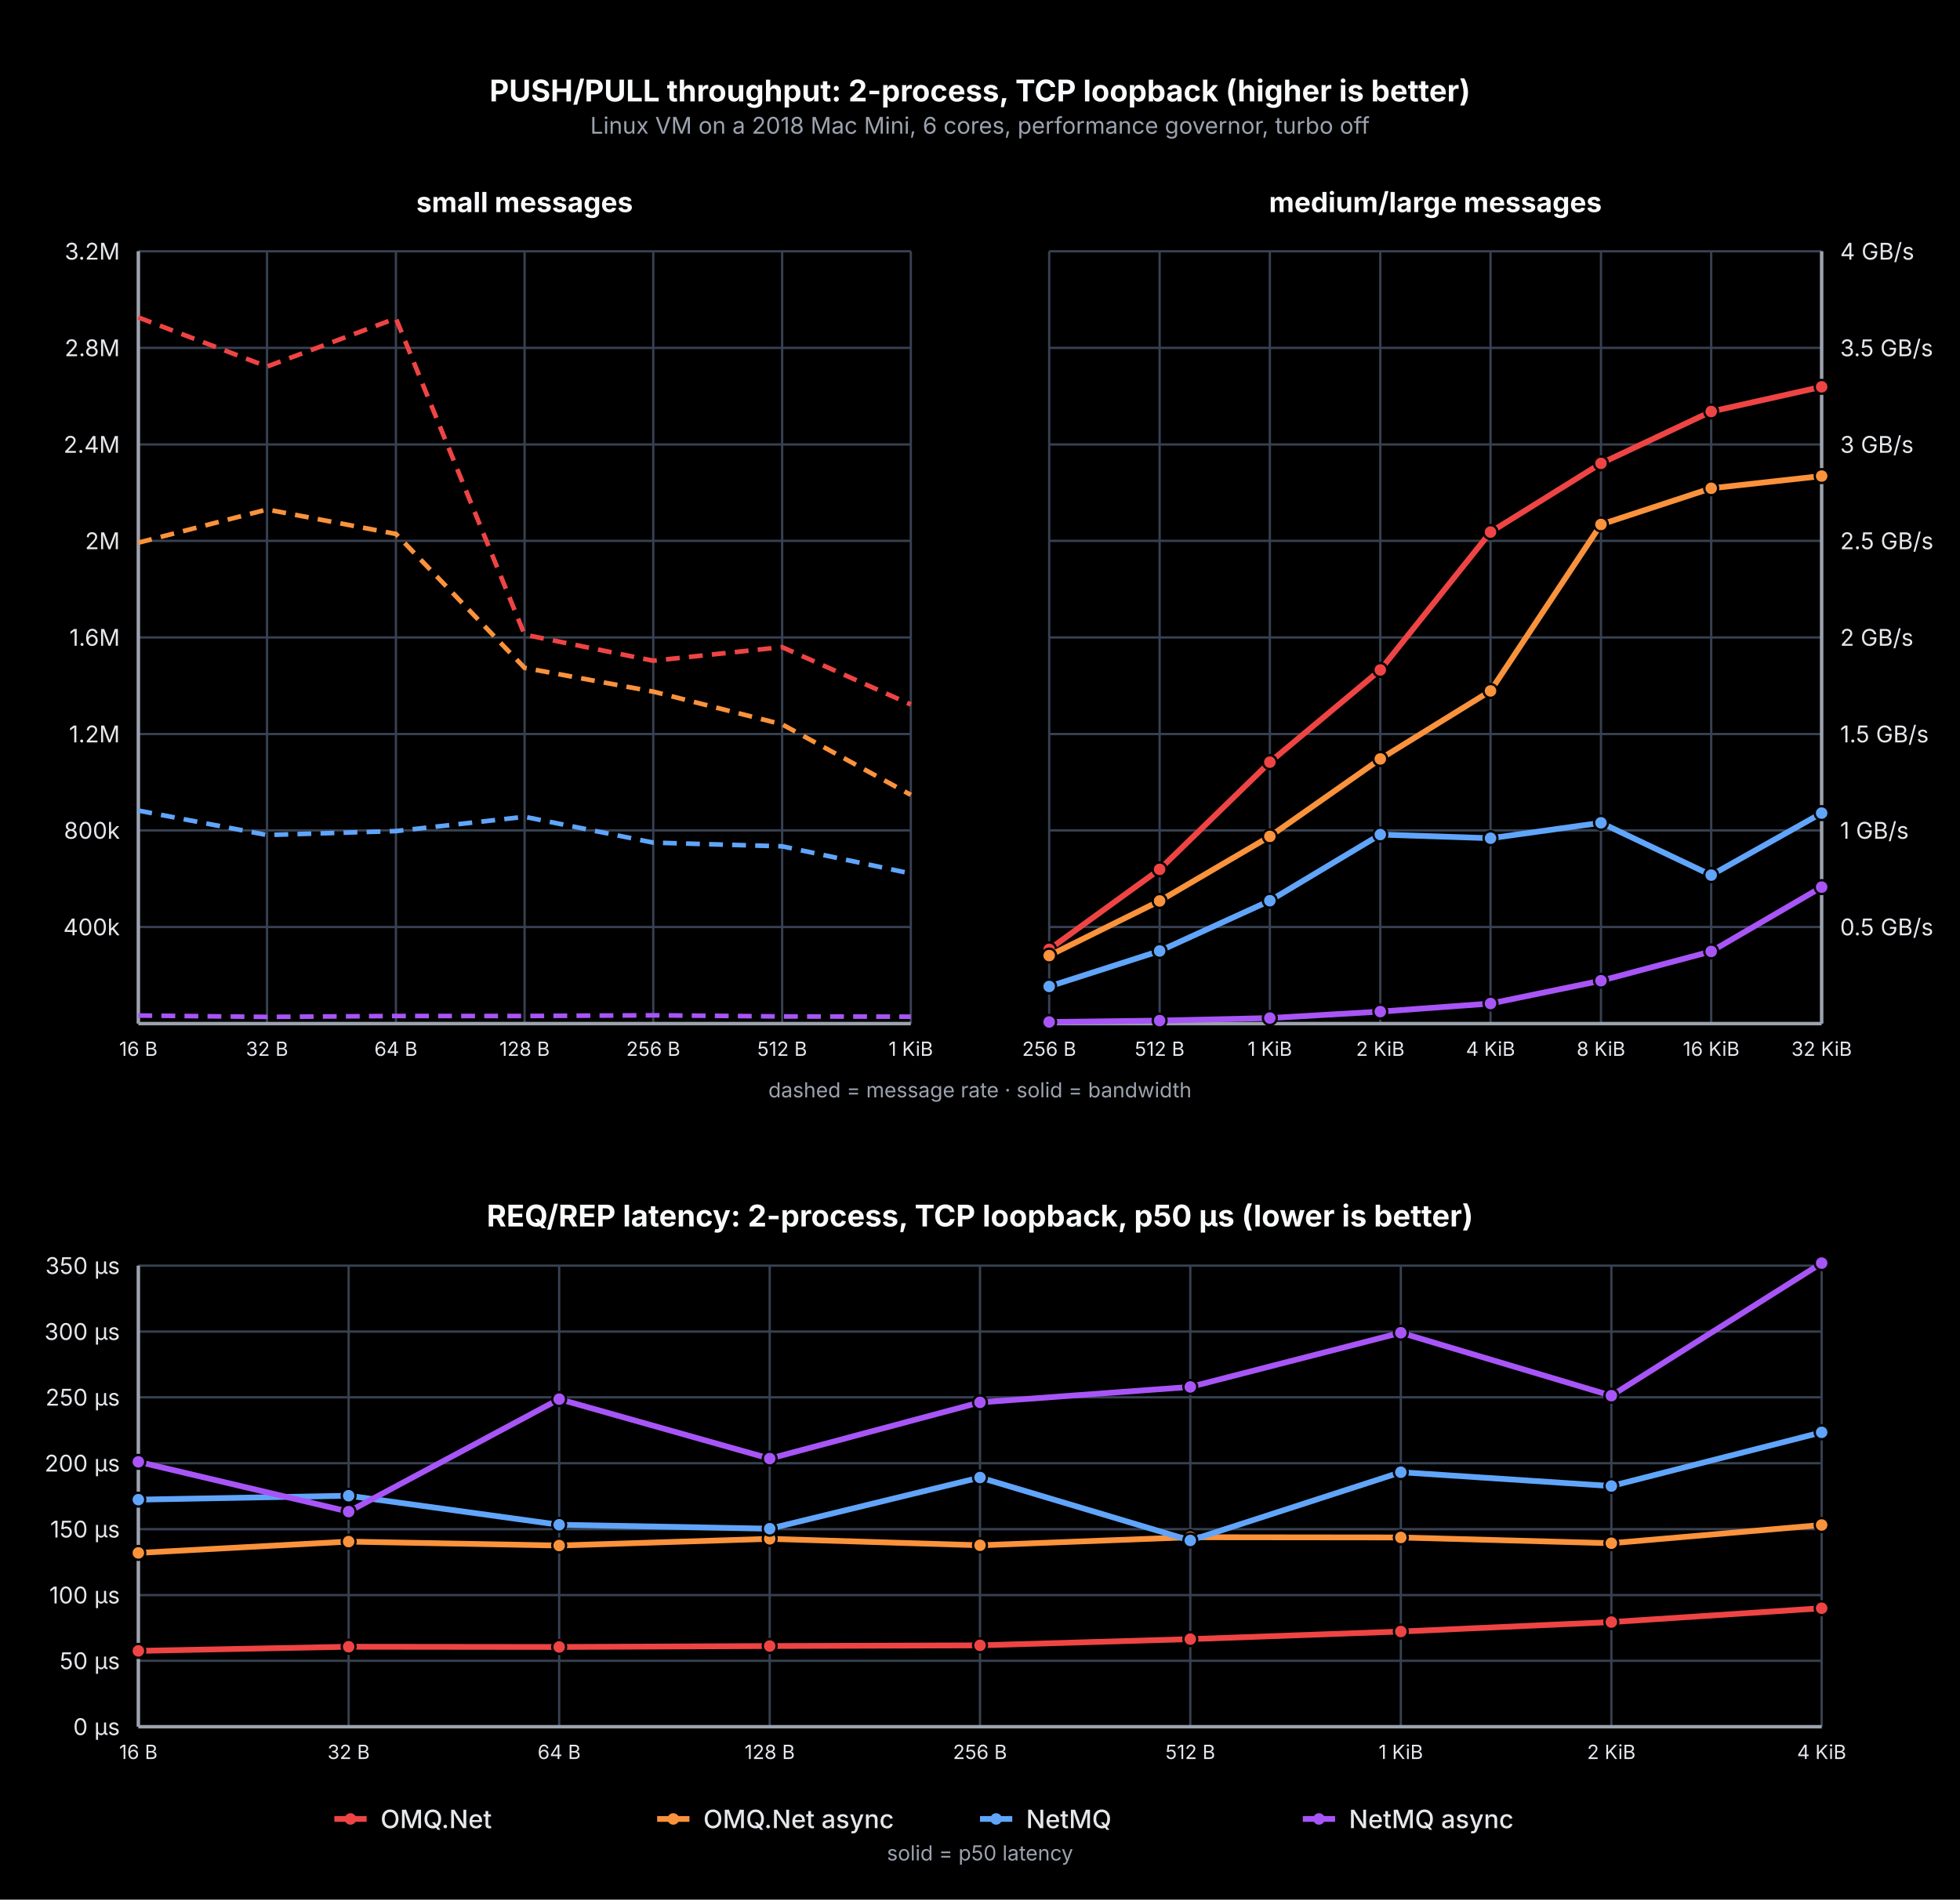
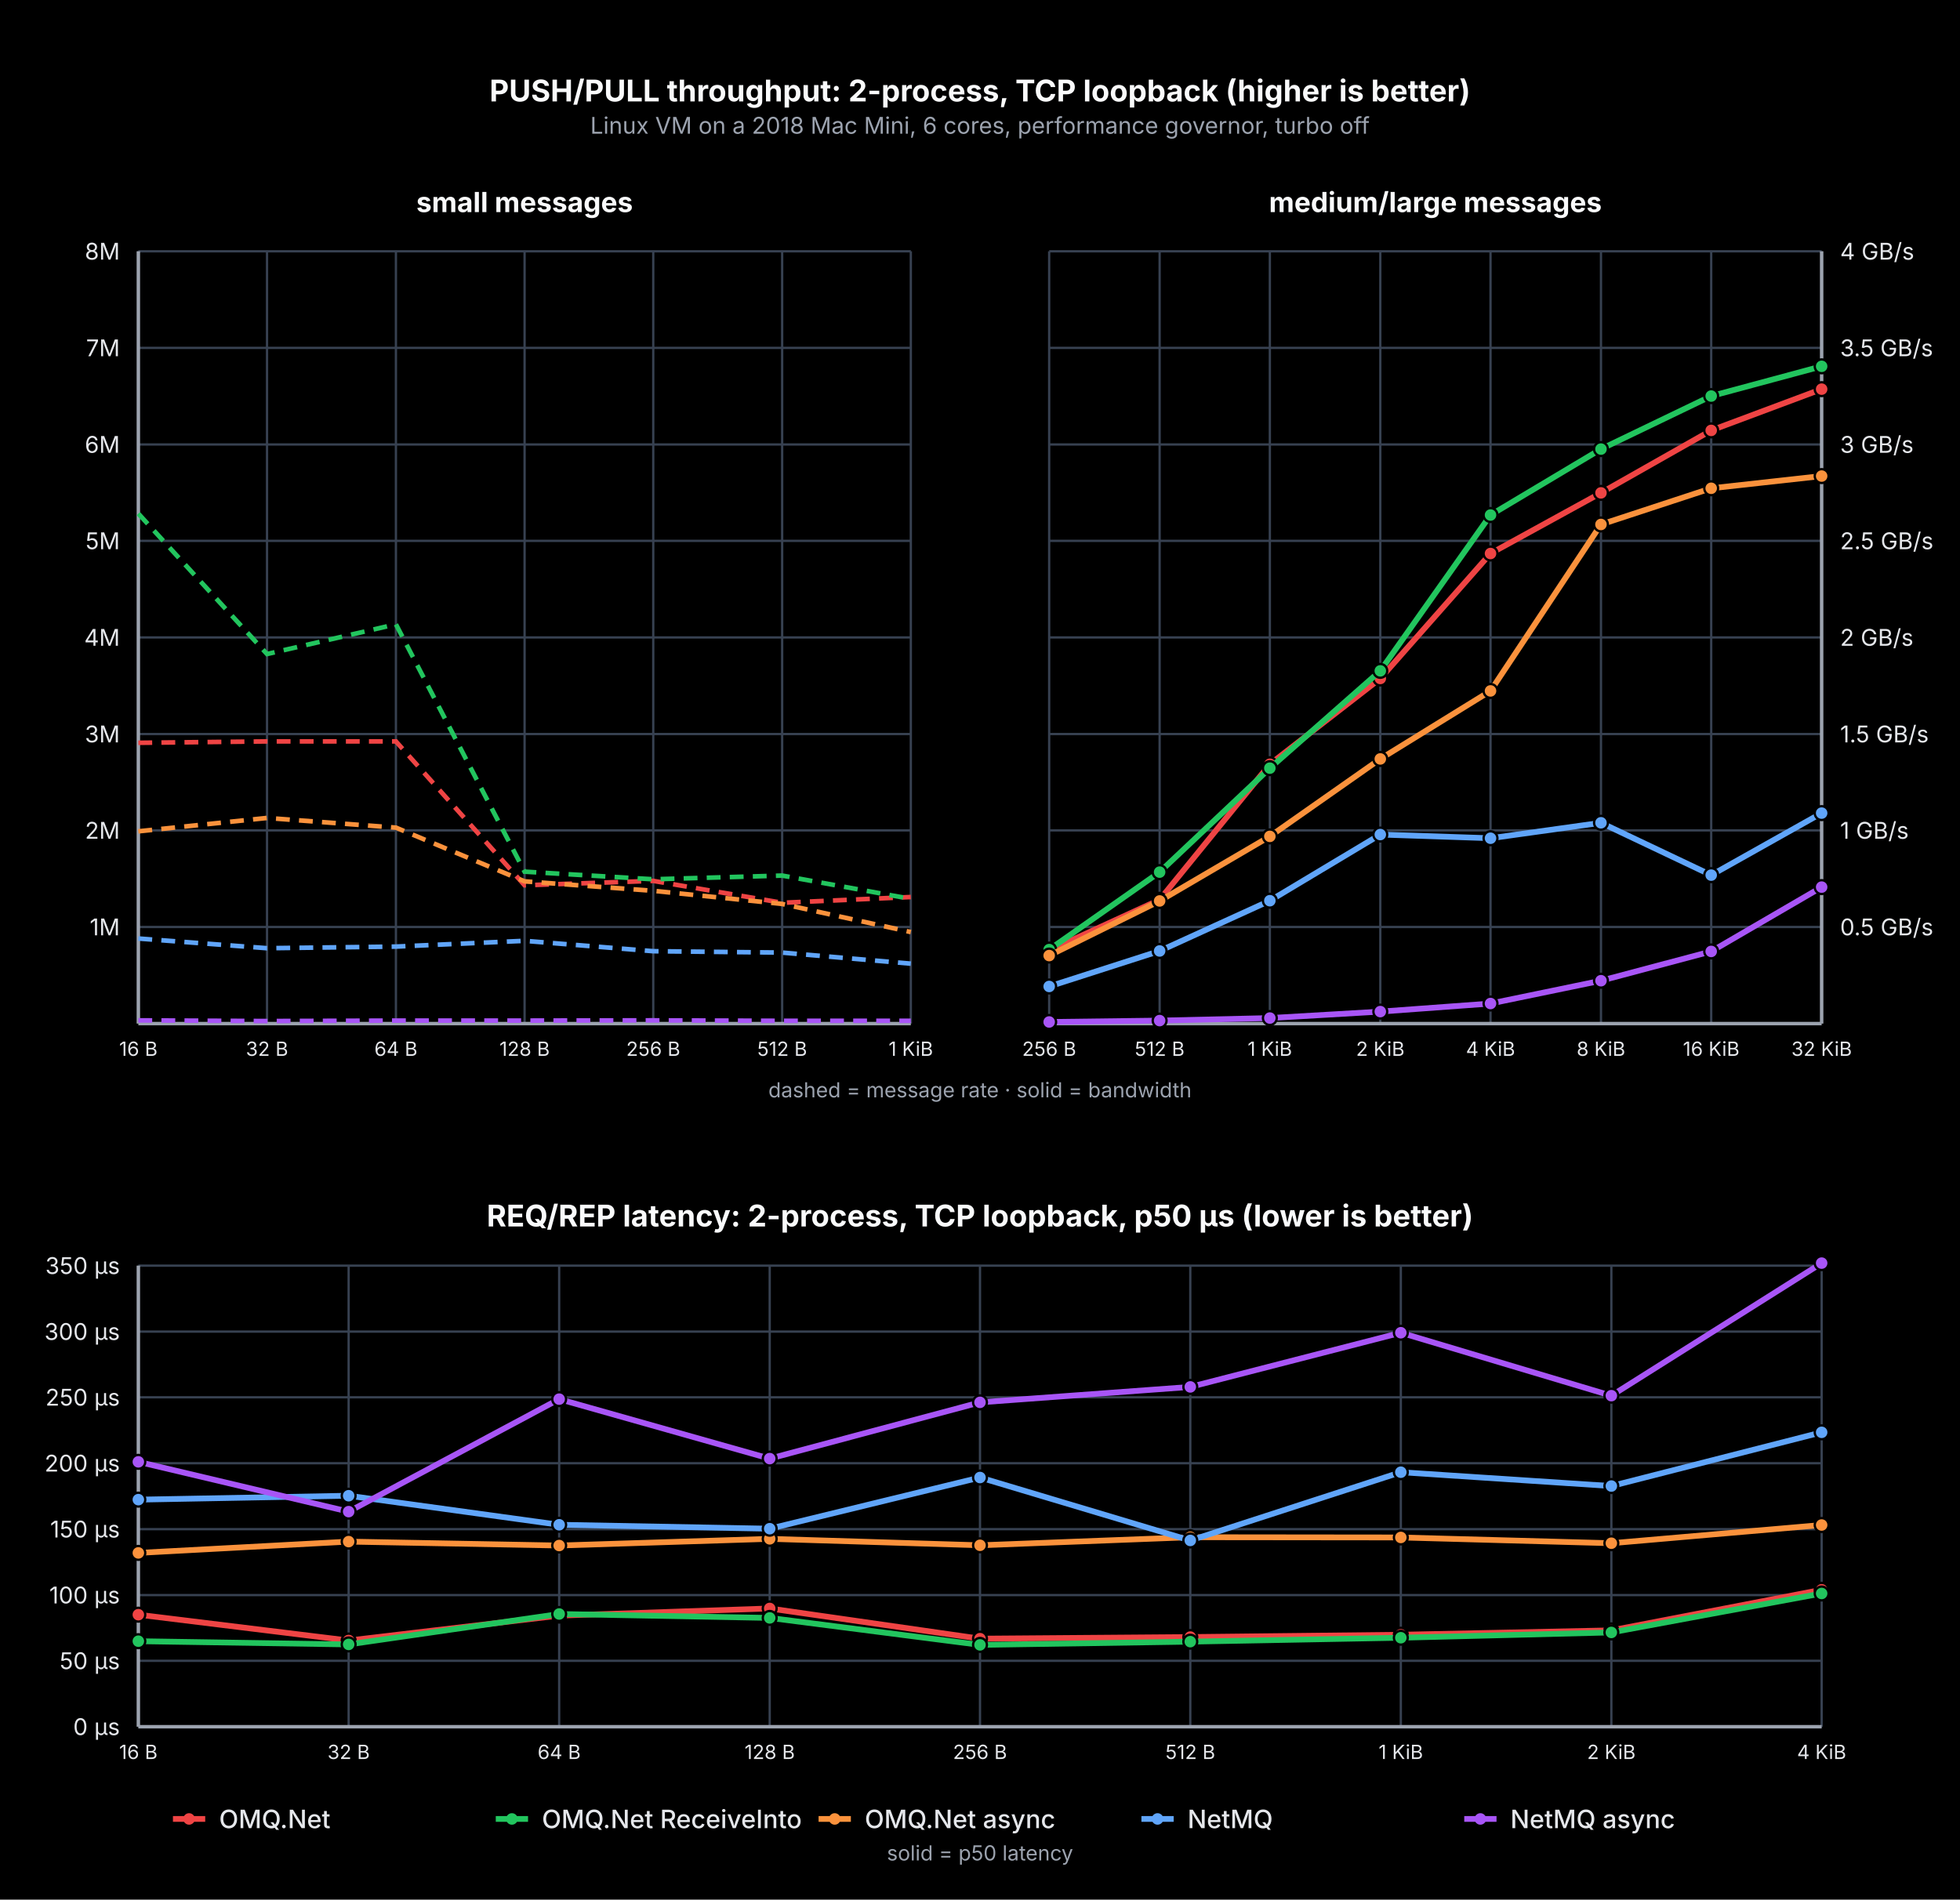
<svg xmlns="http://www.w3.org/2000/svg" viewBox="0 0 850 824" font-family="system-ui, -apple-system, sans-serif">
  <rect width="850" height="824" fill="#000000" />
  <text x="425.0" y="44" text-anchor="middle" fill="#f9fafb" font-size="13" font-weight="700">PUSH/PULL throughput: 2-process, TCP loopback (higher is better)</text>
  <text x="425.0" y="58" text-anchor="middle" fill="#9ca3af" font-size="10">Linux VM on a 2018 Mac Mini, 6 cores, performance governor, turbo off</text>
  <line x1="60" y1="402.1" x2="395" y2="402.1" stroke="#374151" stroke-width="1" />
-   <text x="52" y="402.1" text-anchor="end" dominant-baseline="middle" fill="#e5e7eb" font-size="10">400k</text>
+   <text x="52" y="402.1" text-anchor="end" dominant-baseline="middle" fill="#e5e7eb" font-size="10">1M</text>
  <line x1="60" y1="360.2" x2="395" y2="360.2" stroke="#374151" stroke-width="1" />
-   <text x="52" y="360.2" text-anchor="end" dominant-baseline="middle" fill="#e5e7eb" font-size="10">800k</text>
+   <text x="52" y="360.2" text-anchor="end" dominant-baseline="middle" fill="#e5e7eb" font-size="10">2M</text>
  <line x1="60" y1="318.4" x2="395" y2="318.4" stroke="#374151" stroke-width="1" />
-   <text x="52" y="318.4" text-anchor="end" dominant-baseline="middle" fill="#e5e7eb" font-size="10">1.2M</text>
+   <text x="52" y="318.4" text-anchor="end" dominant-baseline="middle" fill="#e5e7eb" font-size="10">3M</text>
  <line x1="60" y1="276.5" x2="395" y2="276.5" stroke="#374151" stroke-width="1" />
-   <text x="52" y="276.5" text-anchor="end" dominant-baseline="middle" fill="#e5e7eb" font-size="10">1.6M</text>
+   <text x="52" y="276.5" text-anchor="end" dominant-baseline="middle" fill="#e5e7eb" font-size="10">4M</text>
  <line x1="60" y1="234.6" x2="395" y2="234.6" stroke="#374151" stroke-width="1" />
-   <text x="52" y="234.6" text-anchor="end" dominant-baseline="middle" fill="#e5e7eb" font-size="10">2M</text>
+   <text x="52" y="234.6" text-anchor="end" dominant-baseline="middle" fill="#e5e7eb" font-size="10">5M</text>
  <line x1="60" y1="192.8" x2="395" y2="192.8" stroke="#374151" stroke-width="1" />
-   <text x="52" y="192.8" text-anchor="end" dominant-baseline="middle" fill="#e5e7eb" font-size="10">2.4M</text>
+   <text x="52" y="192.8" text-anchor="end" dominant-baseline="middle" fill="#e5e7eb" font-size="10">6M</text>
  <line x1="60" y1="150.9" x2="395" y2="150.9" stroke="#374151" stroke-width="1" />
-   <text x="52" y="150.9" text-anchor="end" dominant-baseline="middle" fill="#e5e7eb" font-size="10">2.8M</text>
+   <text x="52" y="150.9" text-anchor="end" dominant-baseline="middle" fill="#e5e7eb" font-size="10">7M</text>
  <line x1="60" y1="109.0" x2="395" y2="109.0" stroke="#374151" stroke-width="1" />
-   <text x="52" y="109.0" text-anchor="end" dominant-baseline="middle" fill="#e5e7eb" font-size="10">3.2M</text>
+   <text x="52" y="109.0" text-anchor="end" dominant-baseline="middle" fill="#e5e7eb" font-size="10">8M</text>
  <line x1="60.0" y1="109" x2="60.0" y2="444" stroke="#374151" stroke-width="1" />
  <line x1="115.8" y1="109" x2="115.8" y2="444" stroke="#374151" stroke-width="1" />
  <line x1="171.7" y1="109" x2="171.7" y2="444" stroke="#374151" stroke-width="1" />
  <line x1="227.5" y1="109" x2="227.5" y2="444" stroke="#374151" stroke-width="1" />
  <line x1="283.3" y1="109" x2="283.3" y2="444" stroke="#374151" stroke-width="1" />
  <line x1="339.2" y1="109" x2="339.2" y2="444" stroke="#374151" stroke-width="1" />
  <line x1="395.0" y1="109" x2="395.0" y2="444" stroke="#374151" stroke-width="1" />
  <line x1="60" y1="109" x2="60" y2="444" stroke="#9ca3af" stroke-width="1.5" />
  <line x1="60" y1="444" x2="395" y2="444" stroke="#9ca3af" stroke-width="1.5" />
  <line x1="455" y1="402.1" x2="790" y2="402.1" stroke="#374151" stroke-width="1" />
  <text x="798" y="402.1" text-anchor="start" dominant-baseline="middle" fill="#e5e7eb" font-size="10">0.5 GB/s</text>
  <line x1="455" y1="360.2" x2="790" y2="360.2" stroke="#374151" stroke-width="1" />
  <text x="798" y="360.2" text-anchor="start" dominant-baseline="middle" fill="#e5e7eb" font-size="10">1 GB/s</text>
  <line x1="455" y1="318.4" x2="790" y2="318.4" stroke="#374151" stroke-width="1" />
  <text x="798" y="318.4" text-anchor="start" dominant-baseline="middle" fill="#e5e7eb" font-size="10">1.5 GB/s</text>
  <line x1="455" y1="276.5" x2="790" y2="276.5" stroke="#374151" stroke-width="1" />
  <text x="798" y="276.5" text-anchor="start" dominant-baseline="middle" fill="#e5e7eb" font-size="10">2 GB/s</text>
  <line x1="455" y1="234.6" x2="790" y2="234.6" stroke="#374151" stroke-width="1" />
  <text x="798" y="234.6" text-anchor="start" dominant-baseline="middle" fill="#e5e7eb" font-size="10">2.5 GB/s</text>
  <line x1="455" y1="192.8" x2="790" y2="192.8" stroke="#374151" stroke-width="1" />
  <text x="798" y="192.8" text-anchor="start" dominant-baseline="middle" fill="#e5e7eb" font-size="10">3 GB/s</text>
  <line x1="455" y1="150.9" x2="790" y2="150.9" stroke="#374151" stroke-width="1" />
  <text x="798" y="150.9" text-anchor="start" dominant-baseline="middle" fill="#e5e7eb" font-size="10">3.5 GB/s</text>
  <line x1="455" y1="109.0" x2="790" y2="109.0" stroke="#374151" stroke-width="1" />
  <text x="798" y="109.0" text-anchor="start" dominant-baseline="middle" fill="#e5e7eb" font-size="10">4 GB/s</text>
  <line x1="455.0" y1="109" x2="455.0" y2="444" stroke="#374151" stroke-width="1" />
  <line x1="502.9" y1="109" x2="502.9" y2="444" stroke="#374151" stroke-width="1" />
  <line x1="550.7" y1="109" x2="550.7" y2="444" stroke="#374151" stroke-width="1" />
  <line x1="598.6" y1="109" x2="598.6" y2="444" stroke="#374151" stroke-width="1" />
  <line x1="646.4" y1="109" x2="646.4" y2="444" stroke="#374151" stroke-width="1" />
  <line x1="694.3" y1="109" x2="694.3" y2="444" stroke="#374151" stroke-width="1" />
  <line x1="742.1" y1="109" x2="742.1" y2="444" stroke="#374151" stroke-width="1" />
  <line x1="790.0" y1="109" x2="790.0" y2="444" stroke="#374151" stroke-width="1" />
  <line x1="790" y1="109" x2="790" y2="444" stroke="#9ca3af" stroke-width="1.5" />
  <line x1="455" y1="444" x2="790" y2="444" stroke="#9ca3af" stroke-width="1.5" />
  <text x="227.5" y="92" text-anchor="middle" fill="#f9fafb" font-size="12" font-weight="700">small messages</text>
  <text x="622.5" y="92" text-anchor="middle" fill="#f9fafb" font-size="12" font-weight="700">medium/large messages</text>
-   <polyline points="60.0,137.7 115.8,159.0 171.7,138.1 227.5,275.3 283.3,286.6 339.2,280.7 395.0,305.6" fill="none" stroke="#ef4444" stroke-width="2" stroke-dasharray="6,4" />
-   <polyline points="60.0,235.4 115.8,221.0 171.7,231.6 227.5,289.7 283.3,300.0 339.2,314.2 395.0,344.8" fill="none" stroke="#fb923c" stroke-width="2" stroke-dasharray="6,4" />
-   <polyline points="60.0,351.6 115.8,362.2 171.7,360.5 227.5,354.3 283.3,365.5 339.2,367.1 395.0,378.9" fill="none" stroke="#60a5fa" stroke-width="2" stroke-dasharray="6,4" />
-   <polyline points="60.0,440.5 115.8,441.1 171.7,440.7 227.5,440.7 283.3,440.4 339.2,440.9 395.0,441.0" fill="none" stroke="#a855f7" stroke-width="2" stroke-dasharray="6,4" />
-   <polyline points="455.0,411.8 502.9,377.1 550.7,330.6 598.6,290.6 646.4,230.8 694.3,201.0 742.1,178.5 790.0,167.8" fill="none" stroke="#ef4444" stroke-width="2.5" stroke-linecap="round" stroke-linejoin="round" />
-   <circle cx="455.0" cy="411.8" r="3" fill="#ef4444" stroke="#000000" stroke-width="1" />
-   <circle cx="502.9" cy="377.1" r="3" fill="#ef4444" stroke="#000000" stroke-width="1" />
-   <circle cx="550.7" cy="330.6" r="3" fill="#ef4444" stroke="#000000" stroke-width="1" />
-   <circle cx="598.6" cy="290.6" r="3" fill="#ef4444" stroke="#000000" stroke-width="1" />
-   <circle cx="646.4" cy="230.8" r="3" fill="#ef4444" stroke="#000000" stroke-width="1" />
-   <circle cx="694.3" cy="201.0" r="3" fill="#ef4444" stroke="#000000" stroke-width="1" />
-   <circle cx="742.1" cy="178.5" r="3" fill="#ef4444" stroke="#000000" stroke-width="1" />
-   <circle cx="790.0" cy="167.8" r="3" fill="#ef4444" stroke="#000000" stroke-width="1" />
+   <polyline points="60.0,322.2 115.8,321.6 171.7,321.6 227.5,384.0 283.3,382.1 339.2,391.6 395.0,389.1" fill="none" stroke="#ef4444" stroke-width="2" stroke-dasharray="6,4" />
+   <polyline points="60.0,222.8 115.8,283.7 171.7,270.8 227.5,378.1 283.3,381.4 339.2,379.8 395.0,389.9" fill="none" stroke="#22c55e" stroke-width="2" stroke-dasharray="6,4" />
+   <polyline points="60.0,360.6 115.8,354.8 171.7,359.0 227.5,382.3 283.3,386.4 339.2,392.1 395.0,404.3" fill="none" stroke="#fb923c" stroke-width="2" stroke-dasharray="6,4" />
+   <polyline points="60.0,407.1 115.8,411.3 171.7,410.6 227.5,408.1 283.3,412.6 339.2,413.2 395.0,418.0" fill="none" stroke="#60a5fa" stroke-width="2" stroke-dasharray="6,4" />
+   <polyline points="60.0,442.6 115.8,442.9 171.7,442.7 227.5,442.7 283.3,442.6 339.2,442.8 395.0,442.8" fill="none" stroke="#a855f7" stroke-width="2" stroke-dasharray="6,4" />
+   <polyline points="455.0,412.3 502.9,390.3 550.7,331.5 598.6,294.3 646.4,240.1 694.3,213.8 742.1,186.7 790.0,168.8" fill="none" stroke="#ef4444" stroke-width="2.5" stroke-linecap="round" stroke-linejoin="round" />
+   <circle cx="455.0" cy="412.3" r="3" fill="#ef4444" stroke="#000000" stroke-width="1" />
+   <circle cx="502.9" cy="390.3" r="3" fill="#ef4444" stroke="#000000" stroke-width="1" />
+   <circle cx="550.7" cy="331.5" r="3" fill="#ef4444" stroke="#000000" stroke-width="1" />
+   <circle cx="598.6" cy="294.3" r="3" fill="#ef4444" stroke="#000000" stroke-width="1" />
+   <circle cx="646.4" cy="240.1" r="3" fill="#ef4444" stroke="#000000" stroke-width="1" />
+   <circle cx="694.3" cy="213.8" r="3" fill="#ef4444" stroke="#000000" stroke-width="1" />
+   <circle cx="742.1" cy="186.7" r="3" fill="#ef4444" stroke="#000000" stroke-width="1" />
+   <circle cx="790.0" cy="168.8" r="3" fill="#ef4444" stroke="#000000" stroke-width="1" />
+   <polyline points="455.0,411.9 502.9,378.3 550.7,333.2 598.6,291.0 646.4,223.4 694.3,194.8 742.1,171.8 790.0,158.9" fill="none" stroke="#22c55e" stroke-width="2.5" stroke-linecap="round" stroke-linejoin="round" />
+   <circle cx="455.0" cy="411.9" r="3" fill="#22c55e" stroke="#000000" stroke-width="1" />
+   <circle cx="502.9" cy="378.3" r="3" fill="#22c55e" stroke="#000000" stroke-width="1" />
+   <circle cx="550.7" cy="333.2" r="3" fill="#22c55e" stroke="#000000" stroke-width="1" />
+   <circle cx="598.6" cy="291.0" r="3" fill="#22c55e" stroke="#000000" stroke-width="1" />
+   <circle cx="646.4" cy="223.4" r="3" fill="#22c55e" stroke="#000000" stroke-width="1" />
+   <circle cx="694.3" cy="194.8" r="3" fill="#22c55e" stroke="#000000" stroke-width="1" />
+   <circle cx="742.1" cy="171.8" r="3" fill="#22c55e" stroke="#000000" stroke-width="1" />
+   <circle cx="790.0" cy="158.9" r="3" fill="#22c55e" stroke="#000000" stroke-width="1" />
  <polyline points="455.0,414.5 502.9,390.8 550.7,362.8 598.6,329.2 646.4,299.7 694.3,227.5 742.1,211.8 790.0,206.5" fill="none" stroke="#fb923c" stroke-width="2.5" stroke-linecap="round" stroke-linejoin="round" />
  <circle cx="455.0" cy="414.5" r="3" fill="#fb923c" stroke="#000000" stroke-width="1" />
  <circle cx="502.9" cy="390.8" r="3" fill="#fb923c" stroke="#000000" stroke-width="1" />
  <circle cx="550.7" cy="362.8" r="3" fill="#fb923c" stroke="#000000" stroke-width="1" />
  <circle cx="598.6" cy="329.2" r="3" fill="#fb923c" stroke="#000000" stroke-width="1" />
  <circle cx="646.4" cy="299.7" r="3" fill="#fb923c" stroke="#000000" stroke-width="1" />
  <circle cx="694.3" cy="227.5" r="3" fill="#fb923c" stroke="#000000" stroke-width="1" />
  <circle cx="742.1" cy="211.8" r="3" fill="#fb923c" stroke="#000000" stroke-width="1" />
  <circle cx="790.0" cy="206.5" r="3" fill="#fb923c" stroke="#000000" stroke-width="1" />
  <polyline points="455.0,427.9 502.9,412.5 550.7,390.7 598.6,362.0 646.4,363.6 694.3,356.9 742.1,379.6 790.0,352.7" fill="none" stroke="#60a5fa" stroke-width="2.5" stroke-linecap="round" stroke-linejoin="round" />
  <circle cx="455.0" cy="427.9" r="3" fill="#60a5fa" stroke="#000000" stroke-width="1" />
  <circle cx="502.9" cy="412.5" r="3" fill="#60a5fa" stroke="#000000" stroke-width="1" />
  <circle cx="550.7" cy="390.7" r="3" fill="#60a5fa" stroke="#000000" stroke-width="1" />
  <circle cx="598.6" cy="362.0" r="3" fill="#60a5fa" stroke="#000000" stroke-width="1" />
  <circle cx="646.4" cy="363.6" r="3" fill="#60a5fa" stroke="#000000" stroke-width="1" />
  <circle cx="694.3" cy="356.9" r="3" fill="#60a5fa" stroke="#000000" stroke-width="1" />
  <circle cx="742.1" cy="379.6" r="3" fill="#60a5fa" stroke="#000000" stroke-width="1" />
  <circle cx="790.0" cy="352.7" r="3" fill="#60a5fa" stroke="#000000" stroke-width="1" />
  <polyline points="455.0,443.3 502.9,442.7 550.7,441.6 598.6,438.8 646.4,435.3 694.3,425.4 742.1,412.7 790.0,384.8" fill="none" stroke="#a855f7" stroke-width="2.5" stroke-linecap="round" stroke-linejoin="round" />
  <circle cx="455.0" cy="443.3" r="3" fill="#a855f7" stroke="#000000" stroke-width="1" />
  <circle cx="502.9" cy="442.7" r="3" fill="#a855f7" stroke="#000000" stroke-width="1" />
  <circle cx="550.7" cy="441.6" r="3" fill="#a855f7" stroke="#000000" stroke-width="1" />
  <circle cx="598.6" cy="438.8" r="3" fill="#a855f7" stroke="#000000" stroke-width="1" />
  <circle cx="646.4" cy="435.3" r="3" fill="#a855f7" stroke="#000000" stroke-width="1" />
  <circle cx="694.3" cy="425.4" r="3" fill="#a855f7" stroke="#000000" stroke-width="1" />
  <circle cx="742.1" cy="412.7" r="3" fill="#a855f7" stroke="#000000" stroke-width="1" />
  <circle cx="790.0" cy="384.8" r="3" fill="#a855f7" stroke="#000000" stroke-width="1" />
  <text x="60.0" y="458" text-anchor="middle" fill="#e5e7eb" font-size="8.5">16 B</text>
  <text x="115.8" y="458" text-anchor="middle" fill="#e5e7eb" font-size="8.5">32 B</text>
  <text x="171.7" y="458" text-anchor="middle" fill="#e5e7eb" font-size="8.5">64 B</text>
  <text x="227.5" y="458" text-anchor="middle" fill="#e5e7eb" font-size="8.5">128 B</text>
  <text x="283.3" y="458" text-anchor="middle" fill="#e5e7eb" font-size="8.5">256 B</text>
  <text x="339.2" y="458" text-anchor="middle" fill="#e5e7eb" font-size="8.5">512 B</text>
  <text x="395.0" y="458" text-anchor="middle" fill="#e5e7eb" font-size="8.5">1 KiB</text>
  <text x="455.0" y="458" text-anchor="middle" fill="#e5e7eb" font-size="8.5">256 B</text>
  <text x="502.9" y="458" text-anchor="middle" fill="#e5e7eb" font-size="8.5">512 B</text>
  <text x="550.7" y="458" text-anchor="middle" fill="#e5e7eb" font-size="8.5">1 KiB</text>
  <text x="598.6" y="458" text-anchor="middle" fill="#e5e7eb" font-size="8.5">2 KiB</text>
  <text x="646.4" y="458" text-anchor="middle" fill="#e5e7eb" font-size="8.5">4 KiB</text>
  <text x="694.3" y="458" text-anchor="middle" fill="#e5e7eb" font-size="8.5">8 KiB</text>
  <text x="742.1" y="458" text-anchor="middle" fill="#e5e7eb" font-size="8.5">16 KiB</text>
  <text x="790.0" y="458" text-anchor="middle" fill="#e5e7eb" font-size="8.5">32 KiB</text>
  <text x="425.0" y="476" text-anchor="middle" fill="#9ca3af" font-size="9">dashed = message rate · solid = bandwidth</text>
  <text x="425.0" y="532" text-anchor="middle" fill="#f9fafb" font-size="13" font-weight="700">REQ/REP latency: 2-process, TCP loopback, p50 μs (lower is better)</text>
  <line x1="60" y1="749.0" x2="790" y2="749.0" stroke="#374151" stroke-width="1" />
  <text x="52" y="749.0" text-anchor="end" dominant-baseline="middle" fill="#e5e7eb" font-size="10">0 μs</text>
  <line x1="60" y1="720.4" x2="790" y2="720.4" stroke="#374151" stroke-width="1" />
  <text x="52" y="720.4" text-anchor="end" dominant-baseline="middle" fill="#e5e7eb" font-size="10">50 μs</text>
  <line x1="60" y1="691.9" x2="790" y2="691.9" stroke="#374151" stroke-width="1" />
  <text x="52" y="691.9" text-anchor="end" dominant-baseline="middle" fill="#e5e7eb" font-size="10">100 μs</text>
  <line x1="60" y1="663.3" x2="790" y2="663.3" stroke="#374151" stroke-width="1" />
  <text x="52" y="663.3" text-anchor="end" dominant-baseline="middle" fill="#e5e7eb" font-size="10">150 μs</text>
  <line x1="60" y1="634.7" x2="790" y2="634.7" stroke="#374151" stroke-width="1" />
  <text x="52" y="634.7" text-anchor="end" dominant-baseline="middle" fill="#e5e7eb" font-size="10">200 μs</text>
  <line x1="60" y1="606.1" x2="790" y2="606.1" stroke="#374151" stroke-width="1" />
  <text x="52" y="606.1" text-anchor="end" dominant-baseline="middle" fill="#e5e7eb" font-size="10">250 μs</text>
  <line x1="60" y1="577.6" x2="790" y2="577.6" stroke="#374151" stroke-width="1" />
  <text x="52" y="577.6" text-anchor="end" dominant-baseline="middle" fill="#e5e7eb" font-size="10">300 μs</text>
  <line x1="60" y1="549.0" x2="790" y2="549.0" stroke="#374151" stroke-width="1" />
  <text x="52" y="549.0" text-anchor="end" dominant-baseline="middle" fill="#e5e7eb" font-size="10">350 μs</text>
  <line x1="60.0" y1="549" x2="60.0" y2="749" stroke="#374151" stroke-width="1" />
  <line x1="151.2" y1="549" x2="151.2" y2="749" stroke="#374151" stroke-width="1" />
  <line x1="242.5" y1="549" x2="242.5" y2="749" stroke="#374151" stroke-width="1" />
  <line x1="333.8" y1="549" x2="333.8" y2="749" stroke="#374151" stroke-width="1" />
  <line x1="425.0" y1="549" x2="425.0" y2="749" stroke="#374151" stroke-width="1" />
  <line x1="516.2" y1="549" x2="516.2" y2="749" stroke="#374151" stroke-width="1" />
  <line x1="607.5" y1="549" x2="607.5" y2="749" stroke="#374151" stroke-width="1" />
  <line x1="698.8" y1="549" x2="698.8" y2="749" stroke="#374151" stroke-width="1" />
  <line x1="790.0" y1="549" x2="790.0" y2="749" stroke="#374151" stroke-width="1" />
  <line x1="60" y1="549" x2="60" y2="749" stroke="#9ca3af" stroke-width="1.5" />
  <line x1="60" y1="749" x2="790" y2="749" stroke="#9ca3af" stroke-width="1.5" />
-   <polyline points="60.0,716.1 151.2,714.3 242.5,714.4 333.8,714.0 425.0,713.7 516.2,711.0 607.5,707.7 698.8,703.6 790.0,697.6" fill="none" stroke="#ef4444" stroke-width="2.5" stroke-linecap="round" stroke-linejoin="round" />
-   <circle cx="60.0" cy="716.1" r="3" fill="#ef4444" stroke="#000000" stroke-width="1" />
-   <circle cx="151.2" cy="714.3" r="3" fill="#ef4444" stroke="#000000" stroke-width="1" />
-   <circle cx="242.5" cy="714.4" r="3" fill="#ef4444" stroke="#000000" stroke-width="1" />
-   <circle cx="333.8" cy="714.0" r="3" fill="#ef4444" stroke="#000000" stroke-width="1" />
-   <circle cx="425.0" cy="713.7" r="3" fill="#ef4444" stroke="#000000" stroke-width="1" />
-   <circle cx="516.2" cy="711.0" r="3" fill="#ef4444" stroke="#000000" stroke-width="1" />
-   <circle cx="607.5" cy="707.7" r="3" fill="#ef4444" stroke="#000000" stroke-width="1" />
-   <circle cx="698.8" cy="703.6" r="3" fill="#ef4444" stroke="#000000" stroke-width="1" />
-   <circle cx="790.0" cy="697.6" r="3" fill="#ef4444" stroke="#000000" stroke-width="1" />
+   <polyline points="60.0,700.4 151.2,711.6 242.5,700.8 333.8,697.7 425.0,710.8 516.2,710.1 607.5,709.1 698.8,707.2 790.0,689.6" fill="none" stroke="#ef4444" stroke-width="2.5" stroke-linecap="round" stroke-linejoin="round" />
+   <circle cx="60.0" cy="700.4" r="3" fill="#ef4444" stroke="#000000" stroke-width="1" />
+   <circle cx="151.2" cy="711.6" r="3" fill="#ef4444" stroke="#000000" stroke-width="1" />
+   <circle cx="242.5" cy="700.8" r="3" fill="#ef4444" stroke="#000000" stroke-width="1" />
+   <circle cx="333.8" cy="697.7" r="3" fill="#ef4444" stroke="#000000" stroke-width="1" />
+   <circle cx="425.0" cy="710.8" r="3" fill="#ef4444" stroke="#000000" stroke-width="1" />
+   <circle cx="516.2" cy="710.1" r="3" fill="#ef4444" stroke="#000000" stroke-width="1" />
+   <circle cx="607.5" cy="709.1" r="3" fill="#ef4444" stroke="#000000" stroke-width="1" />
+   <circle cx="698.8" cy="707.2" r="3" fill="#ef4444" stroke="#000000" stroke-width="1" />
+   <circle cx="790.0" cy="689.6" r="3" fill="#ef4444" stroke="#000000" stroke-width="1" />
+   <polyline points="60.0,711.9 151.2,713.3 242.5,700.1 333.8,701.8 425.0,713.5 516.2,712.1 607.5,710.4 698.8,708.1 790.0,691.2" fill="none" stroke="#22c55e" stroke-width="2.5" stroke-linecap="round" stroke-linejoin="round" />
+   <circle cx="60.0" cy="711.9" r="3" fill="#22c55e" stroke="#000000" stroke-width="1" />
+   <circle cx="151.2" cy="713.3" r="3" fill="#22c55e" stroke="#000000" stroke-width="1" />
+   <circle cx="242.5" cy="700.1" r="3" fill="#22c55e" stroke="#000000" stroke-width="1" />
+   <circle cx="333.8" cy="701.8" r="3" fill="#22c55e" stroke="#000000" stroke-width="1" />
+   <circle cx="425.0" cy="713.5" r="3" fill="#22c55e" stroke="#000000" stroke-width="1" />
+   <circle cx="516.2" cy="712.1" r="3" fill="#22c55e" stroke="#000000" stroke-width="1" />
+   <circle cx="607.5" cy="710.4" r="3" fill="#22c55e" stroke="#000000" stroke-width="1" />
+   <circle cx="698.8" cy="708.1" r="3" fill="#22c55e" stroke="#000000" stroke-width="1" />
+   <circle cx="790.0" cy="691.2" r="3" fill="#22c55e" stroke="#000000" stroke-width="1" />
  <polyline points="60.0,673.6 151.2,668.7 242.5,670.4 333.8,667.5 425.0,670.3 516.2,666.8 607.5,666.9 698.8,669.4 790.0,661.5" fill="none" stroke="#fb923c" stroke-width="2.5" stroke-linecap="round" stroke-linejoin="round" />
  <circle cx="60.0" cy="673.6" r="3" fill="#fb923c" stroke="#000000" stroke-width="1" />
  <circle cx="151.2" cy="668.7" r="3" fill="#fb923c" stroke="#000000" stroke-width="1" />
  <circle cx="242.5" cy="670.4" r="3" fill="#fb923c" stroke="#000000" stroke-width="1" />
  <circle cx="333.8" cy="667.5" r="3" fill="#fb923c" stroke="#000000" stroke-width="1" />
  <circle cx="425.0" cy="670.3" r="3" fill="#fb923c" stroke="#000000" stroke-width="1" />
  <circle cx="516.2" cy="666.8" r="3" fill="#fb923c" stroke="#000000" stroke-width="1" />
  <circle cx="607.5" cy="666.9" r="3" fill="#fb923c" stroke="#000000" stroke-width="1" />
  <circle cx="698.8" cy="669.4" r="3" fill="#fb923c" stroke="#000000" stroke-width="1" />
  <circle cx="790.0" cy="661.5" r="3" fill="#fb923c" stroke="#000000" stroke-width="1" />
  <polyline points="60.0,650.5 151.2,648.8 242.5,661.4 333.8,663.1 425.0,640.9 516.2,668.2 607.5,638.6 698.8,644.6 790.0,621.3" fill="none" stroke="#60a5fa" stroke-width="2.5" stroke-linecap="round" stroke-linejoin="round" />
  <circle cx="60.0" cy="650.5" r="3" fill="#60a5fa" stroke="#000000" stroke-width="1" />
  <circle cx="151.2" cy="648.8" r="3" fill="#60a5fa" stroke="#000000" stroke-width="1" />
  <circle cx="242.5" cy="661.4" r="3" fill="#60a5fa" stroke="#000000" stroke-width="1" />
  <circle cx="333.8" cy="663.1" r="3" fill="#60a5fa" stroke="#000000" stroke-width="1" />
  <circle cx="425.0" cy="640.9" r="3" fill="#60a5fa" stroke="#000000" stroke-width="1" />
  <circle cx="516.2" cy="668.2" r="3" fill="#60a5fa" stroke="#000000" stroke-width="1" />
  <circle cx="607.5" cy="638.6" r="3" fill="#60a5fa" stroke="#000000" stroke-width="1" />
  <circle cx="698.8" cy="644.6" r="3" fill="#60a5fa" stroke="#000000" stroke-width="1" />
  <circle cx="790.0" cy="621.3" r="3" fill="#60a5fa" stroke="#000000" stroke-width="1" />
  <polyline points="60.0,634.1 151.2,655.7 242.5,606.9 333.8,632.7 425.0,608.3 516.2,601.6 607.5,578.1 698.8,605.4 790.0,547.9" fill="none" stroke="#a855f7" stroke-width="2.5" stroke-linecap="round" stroke-linejoin="round" />
  <circle cx="60.0" cy="634.1" r="3" fill="#a855f7" stroke="#000000" stroke-width="1" />
  <circle cx="151.2" cy="655.7" r="3" fill="#a855f7" stroke="#000000" stroke-width="1" />
  <circle cx="242.5" cy="606.9" r="3" fill="#a855f7" stroke="#000000" stroke-width="1" />
  <circle cx="333.8" cy="632.7" r="3" fill="#a855f7" stroke="#000000" stroke-width="1" />
  <circle cx="425.0" cy="608.3" r="3" fill="#a855f7" stroke="#000000" stroke-width="1" />
  <circle cx="516.2" cy="601.6" r="3" fill="#a855f7" stroke="#000000" stroke-width="1" />
  <circle cx="607.5" cy="578.1" r="3" fill="#a855f7" stroke="#000000" stroke-width="1" />
  <circle cx="698.8" cy="605.4" r="3" fill="#a855f7" stroke="#000000" stroke-width="1" />
  <circle cx="790.0" cy="547.9" r="3" fill="#a855f7" stroke="#000000" stroke-width="1" />
  <text x="60.0" y="763" text-anchor="middle" fill="#e5e7eb" font-size="8.5">16 B</text>
  <text x="151.2" y="763" text-anchor="middle" fill="#e5e7eb" font-size="8.5">32 B</text>
  <text x="242.5" y="763" text-anchor="middle" fill="#e5e7eb" font-size="8.5">64 B</text>
  <text x="333.8" y="763" text-anchor="middle" fill="#e5e7eb" font-size="8.5">128 B</text>
  <text x="425.0" y="763" text-anchor="middle" fill="#e5e7eb" font-size="8.5">256 B</text>
  <text x="516.2" y="763" text-anchor="middle" fill="#e5e7eb" font-size="8.5">512 B</text>
  <text x="607.5" y="763" text-anchor="middle" fill="#e5e7eb" font-size="8.5">1 KiB</text>
  <text x="698.8" y="763" text-anchor="middle" fill="#e5e7eb" font-size="8.5">2 KiB</text>
  <text x="790.0" y="763" text-anchor="middle" fill="#e5e7eb" font-size="8.5">4 KiB</text>
-   <line x1="145" y1="789" x2="159" y2="789" stroke="#ef4444" stroke-width="2.5" />
-   <circle cx="152" cy="789" r="2.5" fill="#ef4444" />
-   <text x="165" y="793" fill="#e5e7eb" font-size="11" font-weight="500">OMQ.Net</text>
-   <line x1="285" y1="789" x2="299" y2="789" stroke="#fb923c" stroke-width="2.5" />
-   <circle cx="292" cy="789" r="2.5" fill="#fb923c" />
-   <text x="305" y="793" fill="#e5e7eb" font-size="11" font-weight="500">OMQ.Net async</text>
-   <line x1="425" y1="789" x2="439" y2="789" stroke="#60a5fa" stroke-width="2.5" />
-   <circle cx="432" cy="789" r="2.5" fill="#60a5fa" />
-   <text x="445" y="793" fill="#e5e7eb" font-size="11" font-weight="500">NetMQ</text>
-   <line x1="565" y1="789" x2="579" y2="789" stroke="#a855f7" stroke-width="2.5" />
-   <circle cx="572" cy="789" r="2.5" fill="#a855f7" />
-   <text x="585" y="793" fill="#e5e7eb" font-size="11" font-weight="500">NetMQ async</text>
+   <line x1="75" y1="789" x2="89" y2="789" stroke="#ef4444" stroke-width="2.5" />
+   <circle cx="82" cy="789" r="2.5" fill="#ef4444" />
+   <text x="95" y="793" fill="#e5e7eb" font-size="11" font-weight="500">OMQ.Net</text>
+   <line x1="215" y1="789" x2="229" y2="789" stroke="#22c55e" stroke-width="2.5" />
+   <circle cx="222" cy="789" r="2.5" fill="#22c55e" />
+   <text x="235" y="793" fill="#e5e7eb" font-size="11" font-weight="500">OMQ.Net ReceiveInto</text>
+   <line x1="355" y1="789" x2="369" y2="789" stroke="#fb923c" stroke-width="2.5" />
+   <circle cx="362" cy="789" r="2.5" fill="#fb923c" />
+   <text x="375" y="793" fill="#e5e7eb" font-size="11" font-weight="500">OMQ.Net async</text>
+   <line x1="495" y1="789" x2="509" y2="789" stroke="#60a5fa" stroke-width="2.5" />
+   <circle cx="502" cy="789" r="2.5" fill="#60a5fa" />
+   <text x="515" y="793" fill="#e5e7eb" font-size="11" font-weight="500">NetMQ</text>
+   <line x1="635" y1="789" x2="649" y2="789" stroke="#a855f7" stroke-width="2.5" />
+   <circle cx="642" cy="789" r="2.5" fill="#a855f7" />
+   <text x="655" y="793" fill="#e5e7eb" font-size="11" font-weight="500">NetMQ async</text>
  <text x="425.0" y="807" text-anchor="middle" fill="#9ca3af" font-size="9">solid = p50 latency</text>
</svg>
